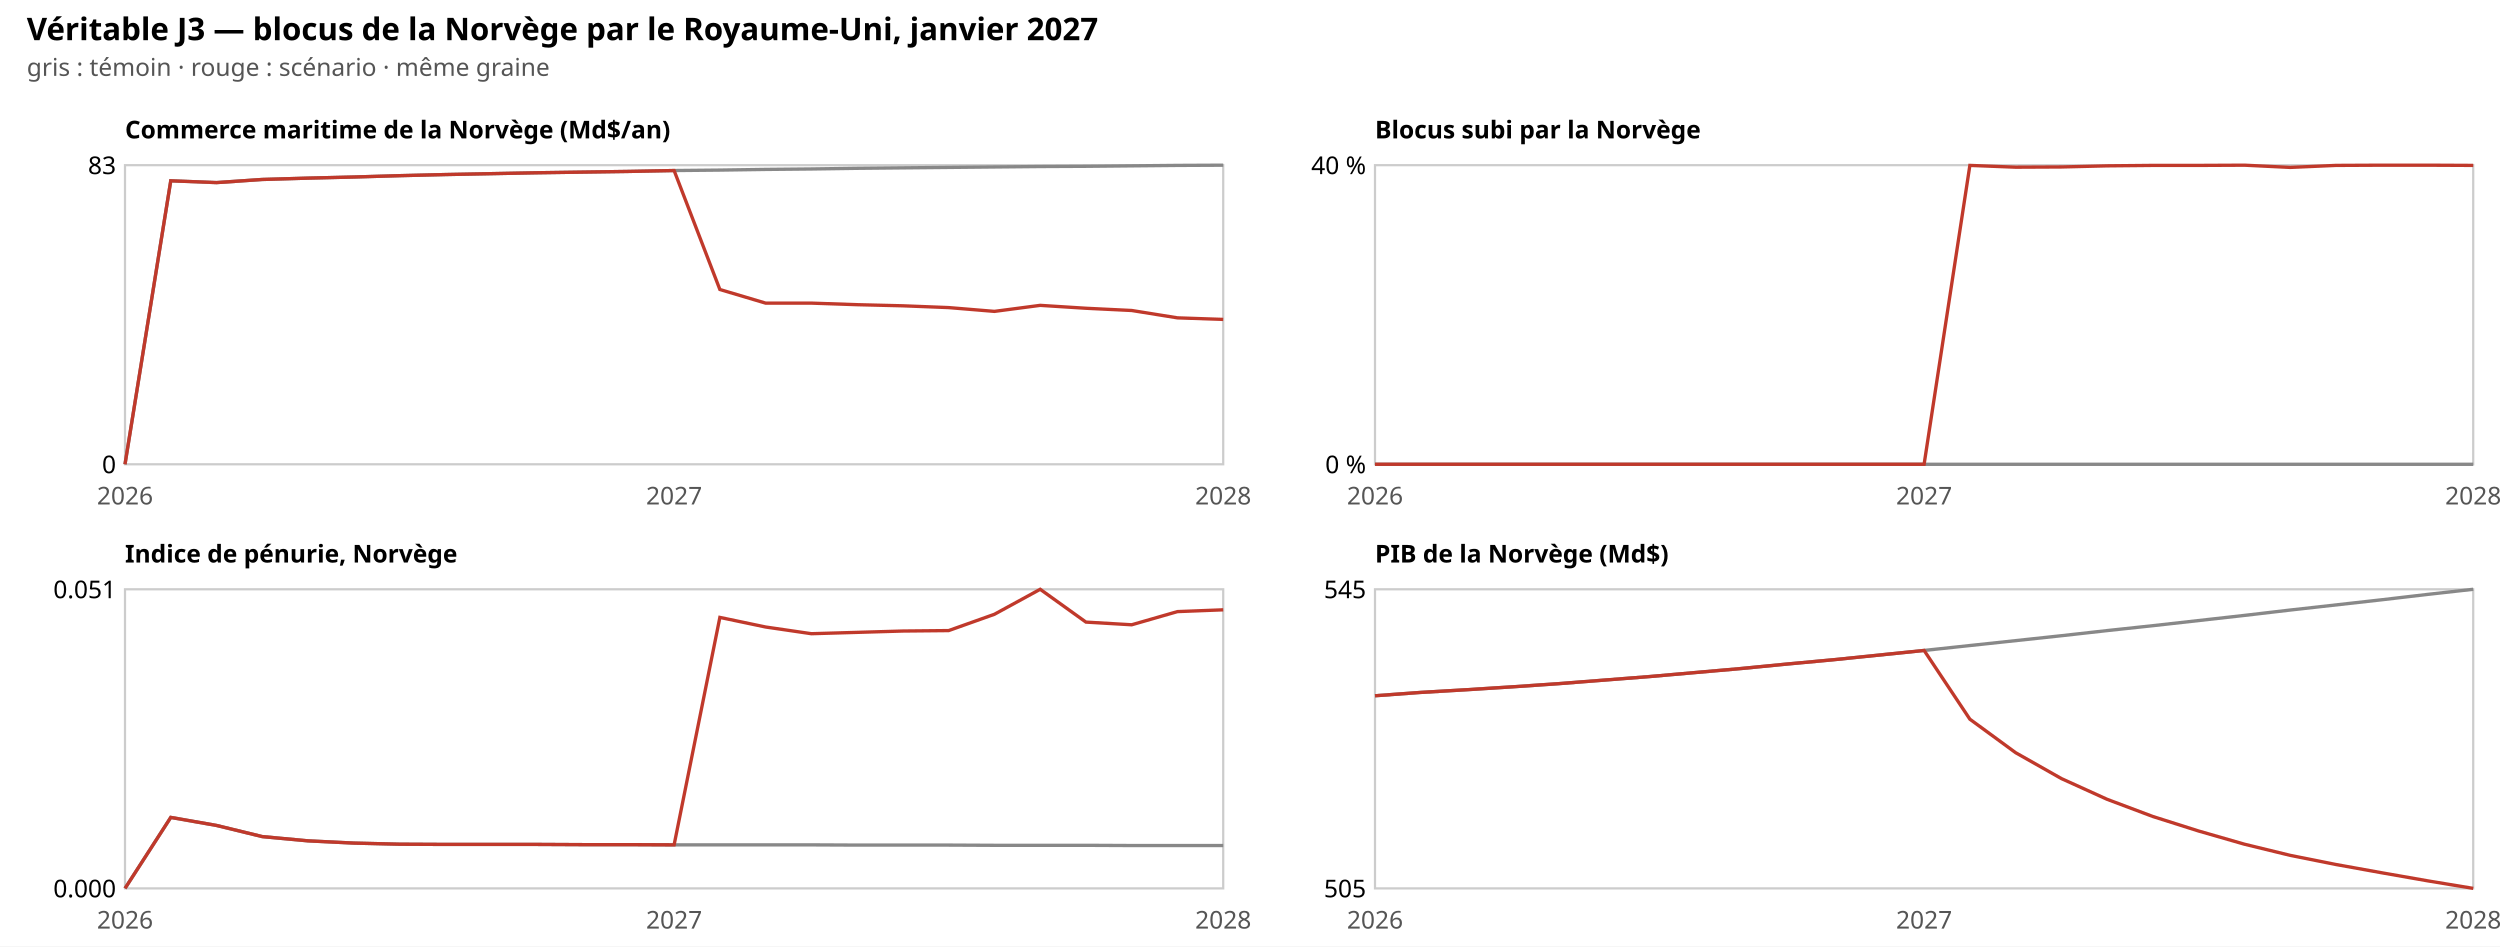
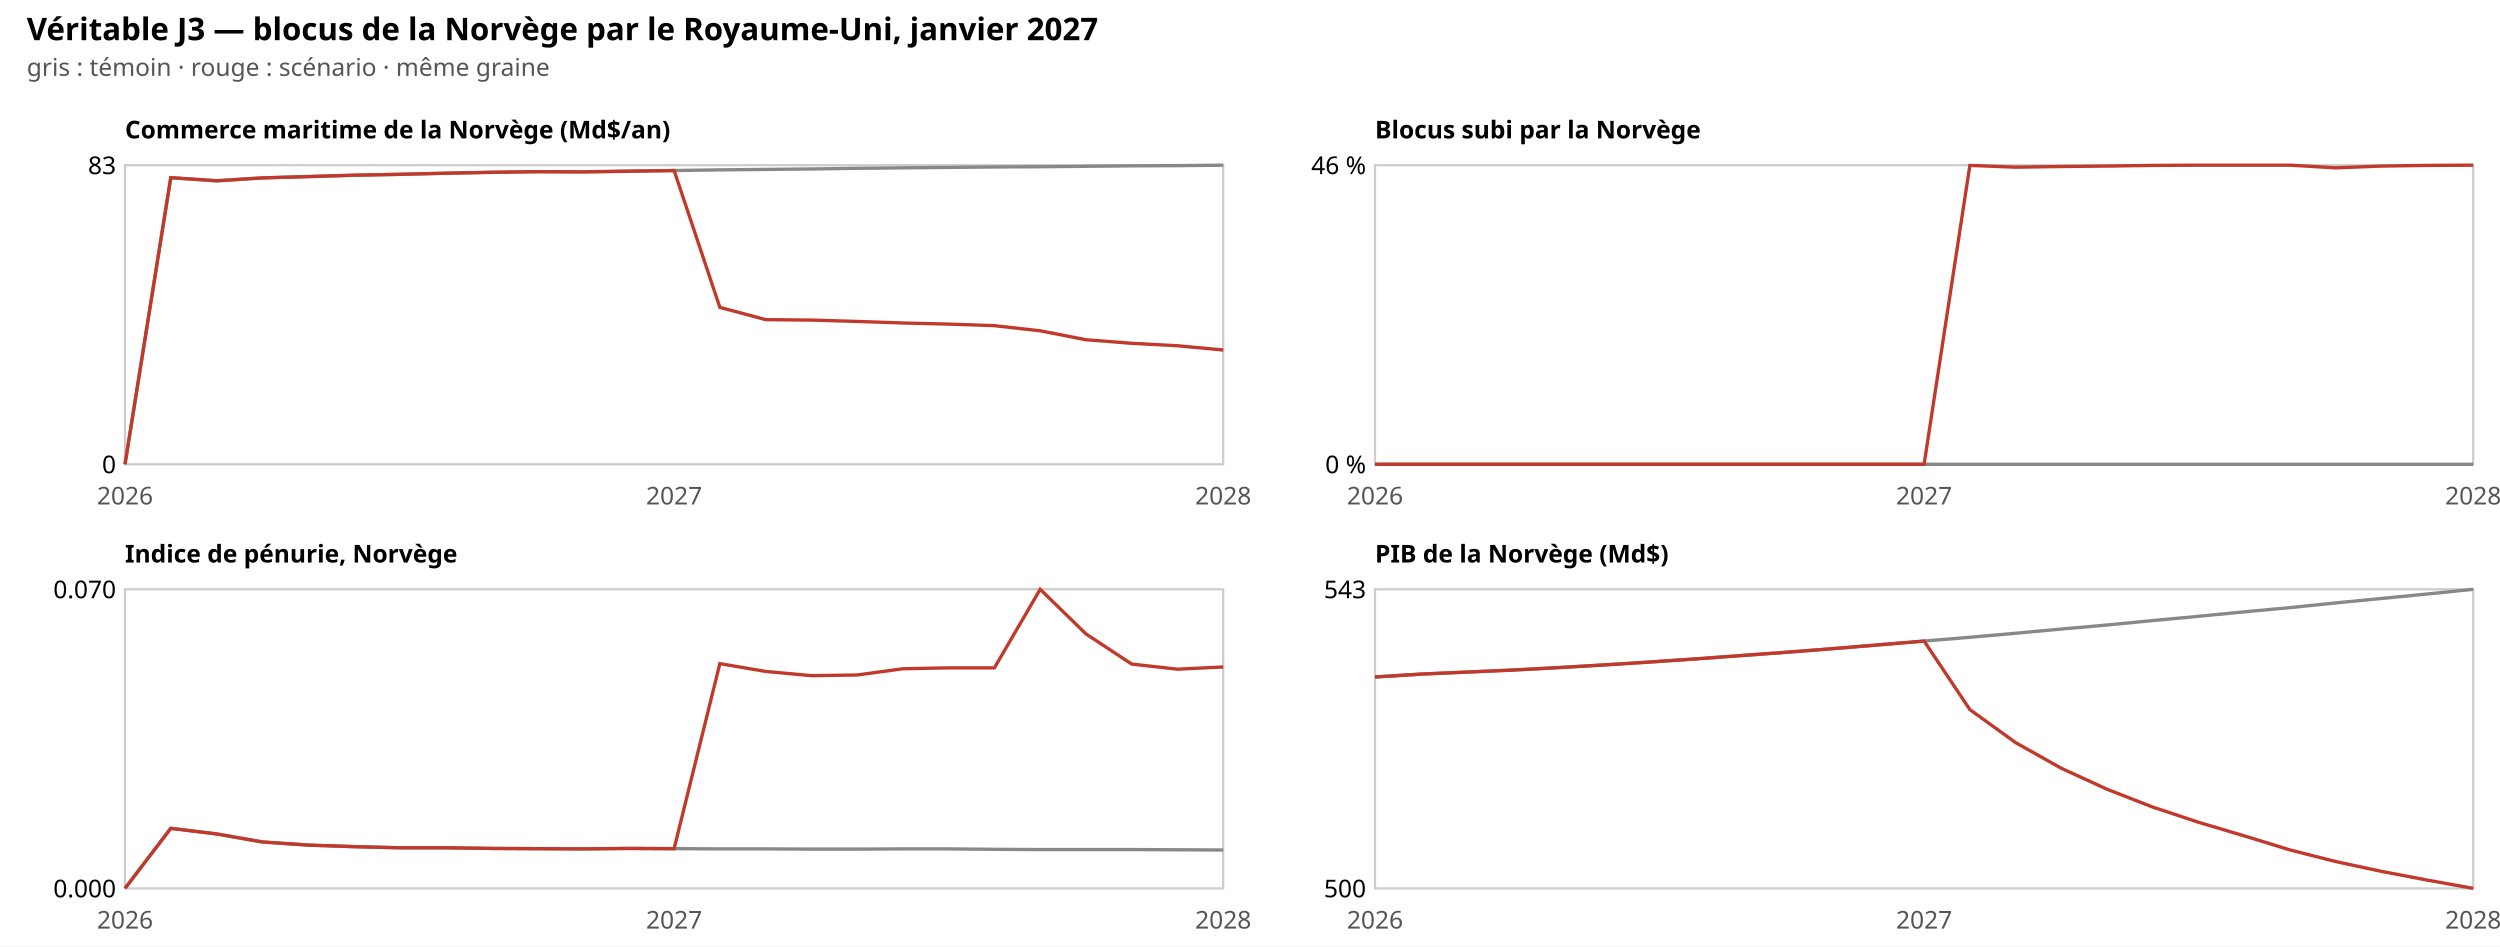
<svg xmlns="http://www.w3.org/2000/svg" width="1120" height="424" font-family="sans-serif" font-size="11">
  <rect width="100%" height="100%" fill="#ffffff" />
  <text x="12" y="18" font-size="14" font-weight="bold">Véritable J3 — blocus de la Norvège par le Royaume-Uni, janvier 2027</text>
  <text x="12" y="34" fill="#555">gris : témoin · rouge : scénario · même graine</text>
  <text x="56" y="62" font-weight="bold">Commerce maritime de la Norvège (Md$/an)</text>
  <rect x="56" y="74" width="492" height="134" fill="none" stroke="#ccc" />
  <text x="52" y="78" text-anchor="end">83</text>
  <text x="52" y="212" text-anchor="end">0</text>
  <text x="56" y="226" text-anchor="middle" fill="#555">2026</text>
  <text x="302" y="226" text-anchor="middle" fill="#555">2027</text>
  <text x="548" y="226" text-anchor="middle" fill="#555">2028</text>
-   <path d="M56.0,208.0L76.5,81.0L97.0,81.8L117.5,80.4L138.0,79.8L158.5,79.3L179.0,78.7L199.5,78.2L220.0,77.8L240.5,77.4L261.0,77.1L281.5,76.8L302.0,76.4L322.5,76.2L343.0,75.9L363.5,75.7L384.0,75.4L404.5,75.2L425.0,75.0L445.5,74.8L466.0,74.6L486.5,74.5L507.0,74.3L527.5,74.1L548.0,74.0" fill="none" stroke="#888" stroke-width="1.5" />
-   <path d="M56.0,208.0L76.5,81.0L97.0,81.8L117.5,80.4L138.0,79.8L158.5,79.3L179.0,78.7L199.5,78.2L220.0,77.8L240.5,77.4L261.0,77.1L281.5,76.8L302.0,76.4L322.5,129.7L343.0,135.8L363.5,135.8L384.0,136.5L404.5,137.0L425.0,137.8L445.5,139.5L466.0,136.8L486.5,138.1L507.0,139.1L527.5,142.4L548.0,143.1" fill="none" stroke="#c0392b" stroke-width="1.5" />
+   <path d="M56.0,208.0L76.5,79.6L97.0,81.0L117.5,79.7L138.0,79.1L158.5,78.5L179.0,78.1L199.5,77.6L220.0,77.2L240.5,76.9L261.0,77.0L281.5,76.7L302.0,76.4L322.5,76.1L343.0,75.9L363.5,75.7L384.0,75.4L404.5,75.2L425.0,75.0L445.5,74.8L466.0,74.7L486.5,74.5L507.0,74.3L527.5,74.2L548.0,74.0" fill="none" stroke="#888" stroke-width="1.5" />
+   <path d="M56.0,208.0L76.5,79.6L97.0,81.0L117.5,79.7L138.0,79.1L158.5,78.5L179.0,78.1L199.5,77.6L220.0,77.2L240.5,76.9L261.0,77.0L281.5,76.7L302.0,76.4L322.5,137.7L343.0,143.2L363.5,143.4L384.0,144.0L404.5,144.7L425.0,145.2L445.5,145.9L466.0,148.2L486.5,152.2L507.0,153.8L527.5,154.9L548.0,156.8" fill="none" stroke="#c0392b" stroke-width="1.5" />
  <text x="616" y="62" font-weight="bold">Blocus subi par la Norvège</text>
  <rect x="616" y="74" width="492" height="134" fill="none" stroke="#ccc" />
-   <text x="612" y="78" text-anchor="end">40 %</text>
+   <text x="612" y="78" text-anchor="end">46 %</text>
  <text x="612" y="212" text-anchor="end">0 %</text>
  <text x="616" y="226" text-anchor="middle" fill="#555">2026</text>
  <text x="862" y="226" text-anchor="middle" fill="#555">2027</text>
  <text x="1108" y="226" text-anchor="middle" fill="#555">2028</text>
  <path d="M616.0,208.0L636.5,208.0L657.0,208.0L677.5,208.0L698.0,208.0L718.5,208.0L739.0,208.0L759.5,208.0L780.0,208.0L800.5,208.0L821.0,208.0L841.5,208.0L862.0,208.0L882.5,208.0L903.0,208.0L923.5,208.0L944.0,208.0L964.5,208.0L985.0,208.0L1005.5,208.0L1026.0,208.0L1046.5,208.0L1067.0,208.0L1087.5,208.0L1108.0,208.0" fill="none" stroke="#888" stroke-width="1.5" />
-   <path d="M616.0,208.0L636.5,208.0L657.0,208.0L677.5,208.0L698.0,208.0L718.5,208.0L739.0,208.0L759.5,208.0L780.0,208.0L800.5,208.0L821.0,208.0L841.5,208.0L862.0,208.0L882.5,74.1L903.0,74.9L923.5,74.8L944.0,74.3L964.5,74.1L985.0,74.1L1005.5,74.0L1026.0,75.0L1046.5,74.1L1067.0,74.0L1087.5,74.0L1108.0,74.1" fill="none" stroke="#c0392b" stroke-width="1.5" />
+   <path d="M616.0,208.0L636.5,208.0L657.0,208.0L677.5,208.0L698.0,208.0L718.5,208.0L739.0,208.0L759.5,208.0L780.0,208.0L800.5,208.0L821.0,208.0L841.5,208.0L862.0,208.0L882.5,74.1L903.0,74.9L923.5,74.6L944.0,74.4L964.5,74.1L985.0,74.0L1005.5,74.0L1026.0,74.0L1046.5,75.2L1067.0,74.4L1087.5,74.1L1108.0,74.0" fill="none" stroke="#c0392b" stroke-width="1.5" />
  <text x="56" y="252" font-weight="bold">Indice de pénurie, Norvège</text>
  <rect x="56" y="264" width="492" height="134" fill="none" stroke="#ccc" />
-   <text x="52" y="268" text-anchor="end">0.051</text>
+   <text x="52" y="268" text-anchor="end">0.070</text>
  <text x="52" y="402" text-anchor="end">0.000</text>
  <text x="56" y="416" text-anchor="middle" fill="#555">2026</text>
  <text x="302" y="416" text-anchor="middle" fill="#555">2027</text>
  <text x="548" y="416" text-anchor="middle" fill="#555">2028</text>
-   <path d="M56.0,398.0L76.5,366.2L97.0,369.8L117.5,374.8L138.0,376.7L158.5,377.7L179.0,378.2L199.5,378.3L220.0,378.3L240.5,378.3L261.0,378.4L281.5,378.4L302.0,378.5L322.5,378.5L343.0,378.5L363.5,378.5L384.0,378.6L404.5,378.6L425.0,378.6L445.5,378.7L466.0,378.7L486.5,378.7L507.0,378.8L527.5,378.8L548.0,378.8" fill="none" stroke="#888" stroke-width="1.5" />
-   <path d="M56.0,398.0L76.5,366.2L97.0,369.8L117.5,374.8L138.0,376.7L158.5,377.7L179.0,378.2L199.5,378.3L220.0,378.3L240.5,378.3L261.0,378.4L281.5,378.4L302.0,378.5L322.5,276.6L343.0,280.9L363.5,283.9L384.0,283.3L404.5,282.7L425.0,282.5L445.5,275.2L466.0,264.0L486.5,278.7L507.0,279.9L527.5,274.0L548.0,273.2" fill="none" stroke="#c0392b" stroke-width="1.5" />
+   <path d="M56.0,398.0L76.5,371.1L97.0,373.6L117.5,377.2L138.0,378.6L158.5,379.3L179.0,379.8L199.5,379.8L220.0,380.1L240.5,380.2L261.0,380.3L281.5,380.1L302.0,380.2L322.5,380.3L343.0,380.3L363.5,380.4L384.0,380.4L404.5,380.3L425.0,380.3L445.5,380.5L466.0,380.6L486.5,380.6L507.0,380.6L527.5,380.7L548.0,380.8" fill="none" stroke="#888" stroke-width="1.5" />
+   <path d="M56.0,398.0L76.5,371.1L97.0,373.6L117.5,377.2L138.0,378.6L158.5,379.3L179.0,379.8L199.5,379.8L220.0,380.1L240.5,380.2L261.0,380.3L281.5,380.1L302.0,380.2L322.5,297.3L343.0,300.8L363.5,302.7L384.0,302.4L404.5,299.6L425.0,299.2L445.5,299.2L466.0,264.0L486.5,284.0L507.0,297.5L527.5,299.8L548.0,298.8" fill="none" stroke="#c0392b" stroke-width="1.5" />
  <text x="616" y="252" font-weight="bold">PIB de la Norvège (Md$)</text>
  <rect x="616" y="264" width="492" height="134" fill="none" stroke="#ccc" />
-   <text x="612" y="268" text-anchor="end">545</text>
-   <text x="612" y="402" text-anchor="end">505</text>
+   <text x="612" y="268" text-anchor="end">543</text>
+   <text x="612" y="402" text-anchor="end">500</text>
  <text x="616" y="416" text-anchor="middle" fill="#555">2026</text>
  <text x="862" y="416" text-anchor="middle" fill="#555">2027</text>
  <text x="1108" y="416" text-anchor="middle" fill="#555">2028</text>
-   <path d="M616.0,311.7L636.5,310.2L657.0,309.0L677.5,307.7L698.0,306.3L718.5,304.7L739.0,303.1L759.5,301.3L780.0,299.5L800.5,297.5L821.0,295.6L841.5,293.5L862.0,291.4L882.5,289.2L903.0,287.0L923.5,284.8L944.0,282.5L964.5,280.3L985.0,278.0L1005.5,275.7L1026.0,273.3L1046.5,271.0L1067.0,268.7L1087.5,266.3L1108.0,264.0" fill="none" stroke="#888" stroke-width="1.5" />
-   <path d="M616.0,311.7L636.5,310.2L657.0,309.0L677.5,307.7L698.0,306.3L718.5,304.7L739.0,303.1L759.5,301.3L780.0,299.5L800.5,297.5L821.0,295.6L841.5,293.5L862.0,291.4L882.5,322.2L903.0,337.2L923.5,348.8L944.0,358.1L964.5,365.8L985.0,372.3L1005.5,378.2L1026.0,383.2L1046.5,387.3L1067.0,391.0L1087.5,394.6L1108.0,398.0" fill="none" stroke="#c0392b" stroke-width="1.5" />
+   <path d="M616.0,303.3L636.5,302.0L657.0,301.1L677.5,300.2L698.0,299.1L718.5,297.9L739.0,296.6L759.5,295.2L780.0,293.7L800.5,292.2L821.0,290.6L841.5,288.9L862.0,287.2L882.5,285.5L903.0,283.7L923.5,281.8L944.0,280.0L964.5,278.0L985.0,276.1L1005.5,274.1L1026.0,272.2L1046.5,270.1L1067.0,268.1L1087.5,266.1L1108.0,264.0" fill="none" stroke="#888" stroke-width="1.5" />
+   <path d="M616.0,303.3L636.5,302.0L657.0,301.1L677.5,300.2L698.0,299.1L718.5,297.9L739.0,296.6L759.5,295.2L780.0,293.7L800.5,292.2L821.0,290.6L841.5,288.9L862.0,287.2L882.5,317.9L903.0,332.7L923.5,344.2L944.0,353.6L964.5,361.6L985.0,368.4L1005.5,374.5L1026.0,380.8L1046.5,386.0L1067.0,390.4L1087.5,394.3L1108.0,398.0" fill="none" stroke="#c0392b" stroke-width="1.5" />
</svg>
